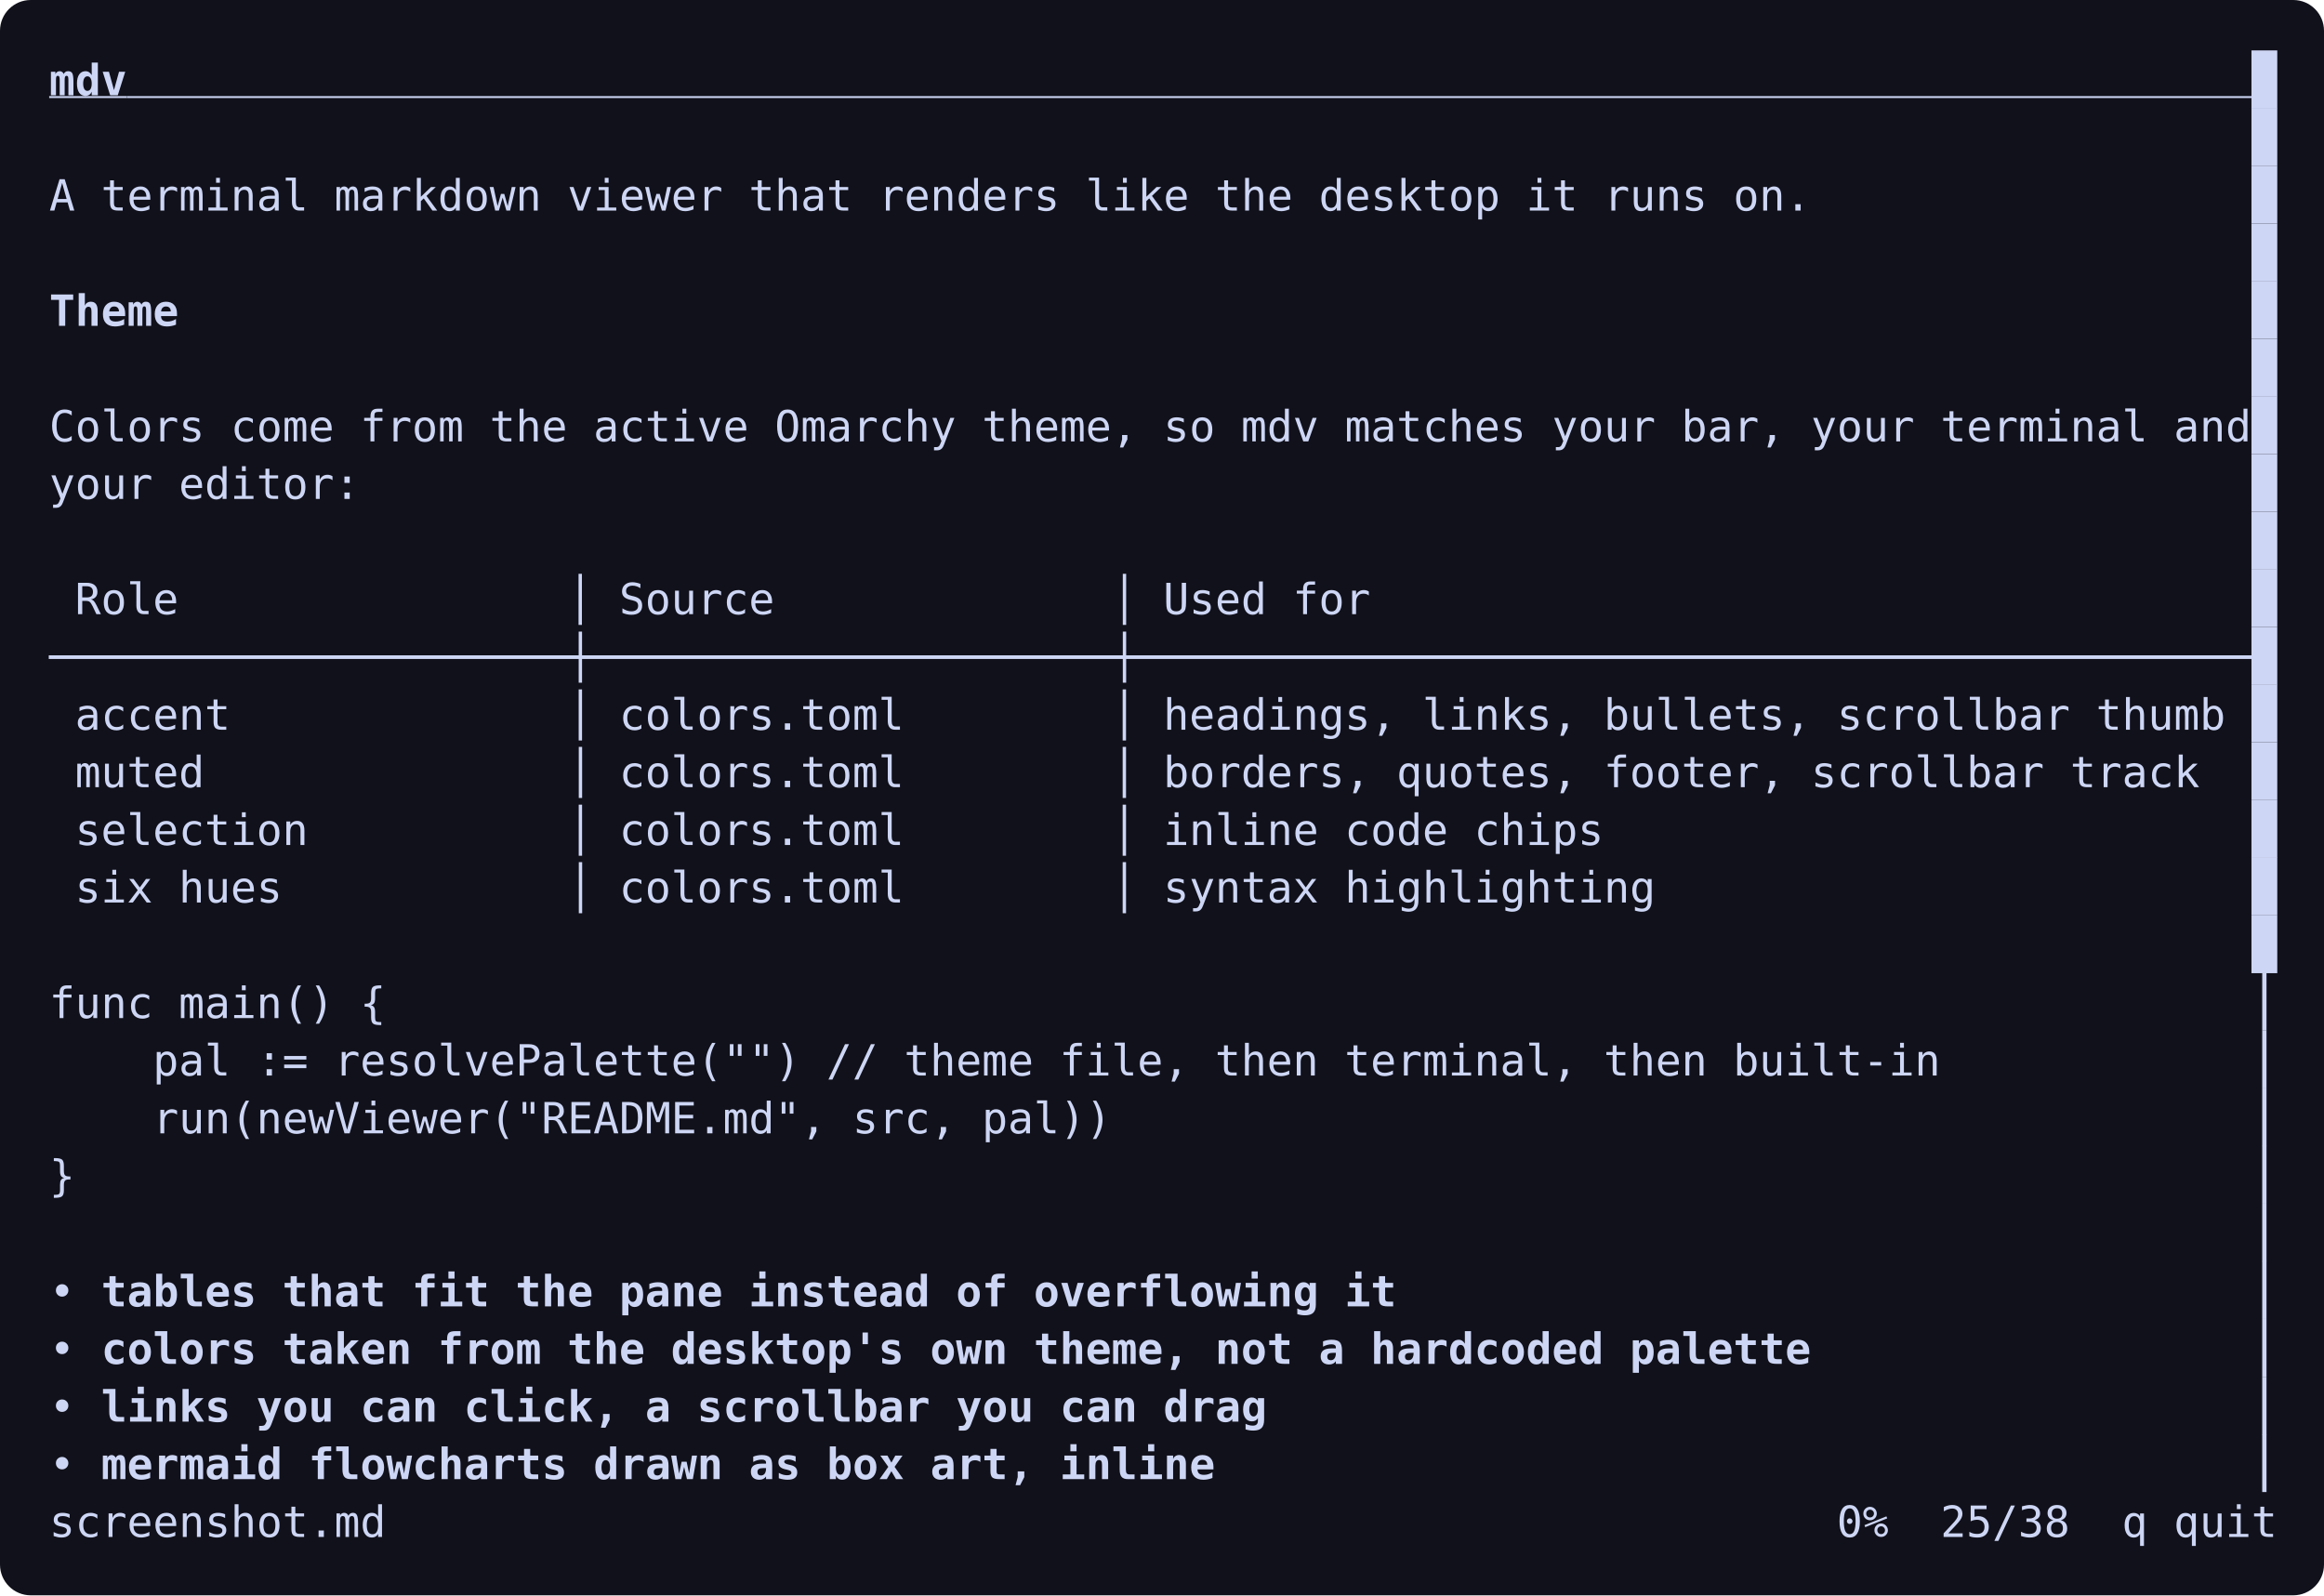
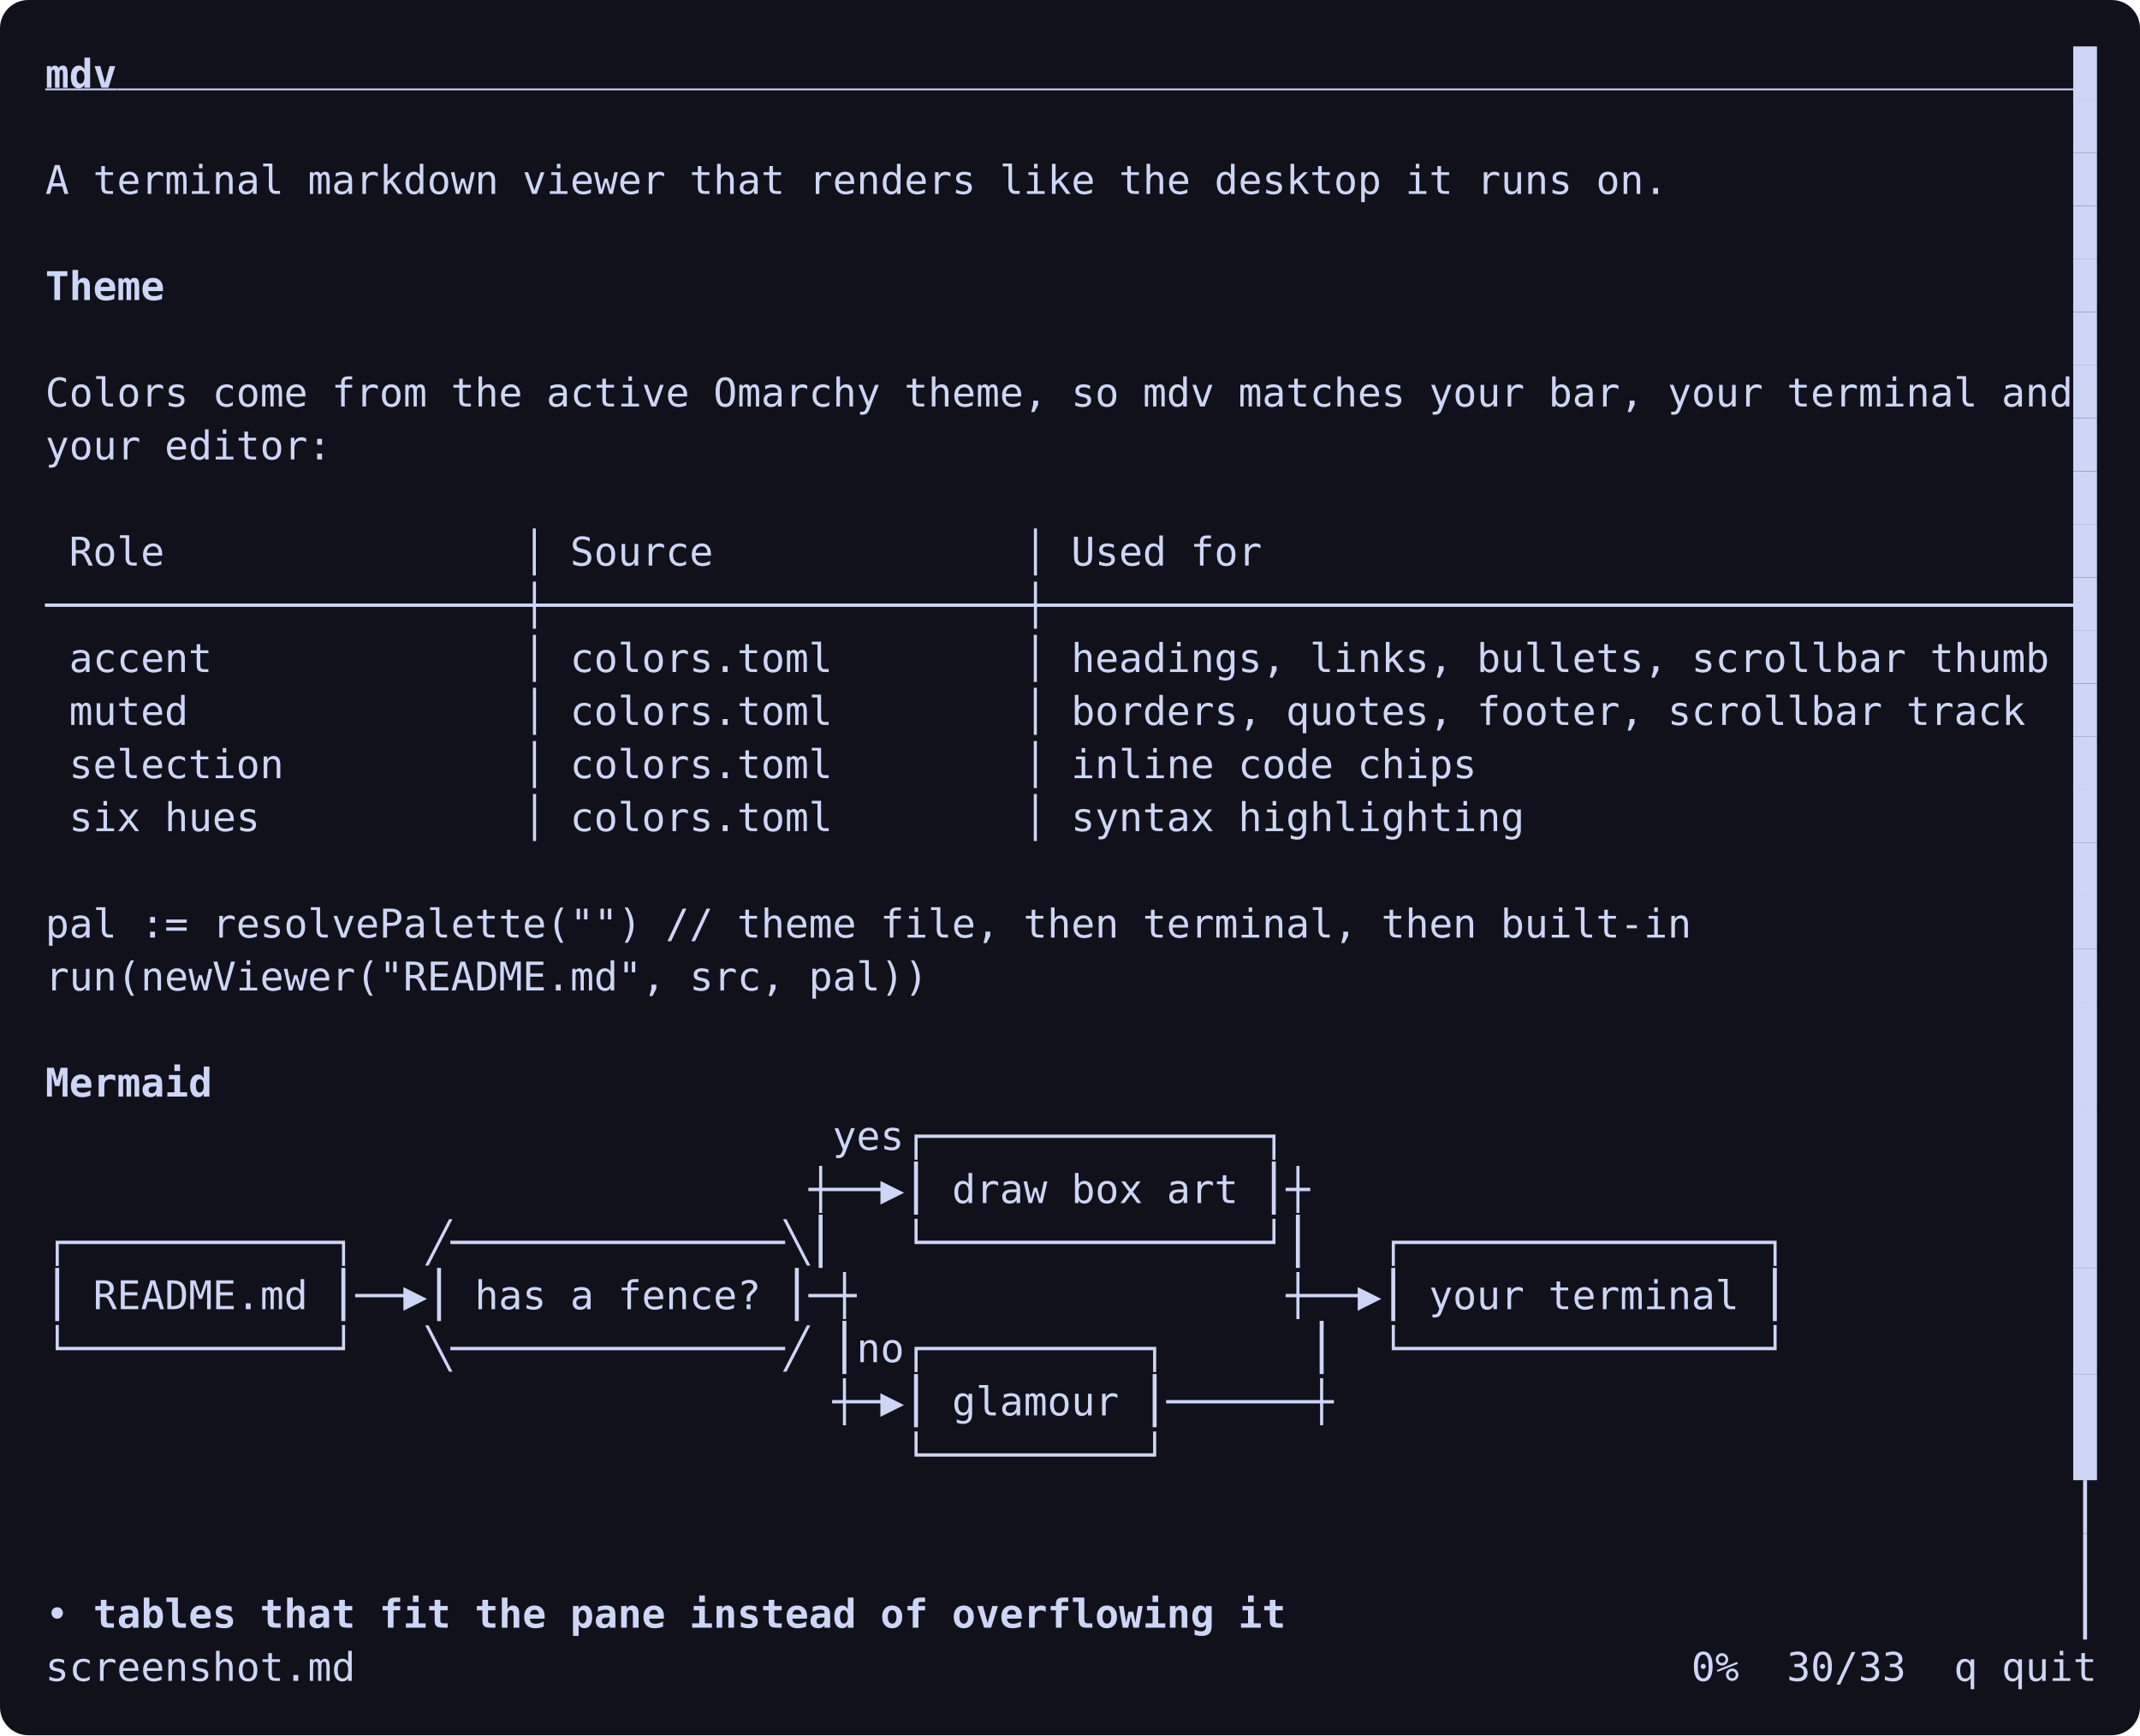
- <svg xmlns="http://www.w3.org/2000/svg" width="756" height="519" viewBox="0 0 756 519" font-family="ui-monospace,SFMono-Regular,Menlo,Consolas,monospace" font-size="14" fill="#cdd6f4">
-   <rect width="756" height="519" rx="10" fill="#11111b" />
+ <svg xmlns="http://www.w3.org/2000/svg" width="756" height="613" viewBox="0 0 756 613" font-family="ui-monospace,SFMono-Regular,Menlo,Consolas,monospace" font-size="14" fill="#cdd6f4">
+   <rect width="756" height="613" rx="10" fill="#11111b" />
  <text x="16.0" y="31.0" textLength="25.3" lengthAdjust="spacingAndGlyphs" xml:space="preserve" font-weight="600" text-decoration="underline">mdv</text>
  <text x="41.3" y="31.0" textLength="691.1" lengthAdjust="spacingAndGlyphs" xml:space="preserve" font-weight="600" text-decoration="underline">                                                                                  </text>
  <rect x="732.4" y="16.4" width="8.4" height="18.8" fill="#cdd6f4" />
  <text x="16.0" y="49.8" textLength="716.4" lengthAdjust="spacingAndGlyphs" xml:space="preserve">                                                                                     </text>
  <rect x="732.4" y="35.1" width="8.4" height="18.8" fill="#cdd6f4" />
  <text x="16.0" y="68.5" textLength="539.4" lengthAdjust="spacingAndGlyphs" xml:space="preserve">A terminal markdown viewer that renders like the desktop it runs</text>
  <text x="555.4" y="68.5" textLength="33.7" lengthAdjust="spacingAndGlyphs" xml:space="preserve"> on.</text>
  <text x="589.1" y="68.5" textLength="143.3" lengthAdjust="spacingAndGlyphs" xml:space="preserve">                 </text>
  <rect x="732.4" y="53.9" width="8.4" height="18.8" fill="#cdd6f4" />
  <text x="16.0" y="87.3" textLength="716.4" lengthAdjust="spacingAndGlyphs" xml:space="preserve">                                                                                     </text>
  <rect x="732.4" y="72.7" width="8.4" height="18.8" fill="#cdd6f4" />
  <text x="16.0" y="106.0" textLength="42.1" lengthAdjust="spacingAndGlyphs" xml:space="preserve" font-weight="600">Theme</text>
  <text x="58.1" y="106.0" textLength="674.2" lengthAdjust="spacingAndGlyphs" xml:space="preserve" font-weight="600">                                                                                </text>
  <rect x="732.4" y="91.4" width="8.4" height="18.8" fill="#cdd6f4" />
  <text x="16.0" y="124.8" textLength="716.4" lengthAdjust="spacingAndGlyphs" xml:space="preserve">                                                                                     </text>
  <rect x="732.4" y="110.2" width="8.4" height="18.8" fill="#cdd6f4" />
  <text x="16.0" y="143.6" textLength="387.7" lengthAdjust="spacingAndGlyphs" xml:space="preserve">Colors come from the active Omarchy theme, so </text>
  <text x="403.7" y="143.6" textLength="25.3" lengthAdjust="spacingAndGlyphs" xml:space="preserve">mdv</text>
-   <text x="429.0" y="143.6" textLength="109.6" lengthAdjust="spacingAndGlyphs" xml:space="preserve"> matches your</text>
-   <text x="538.5" y="143.6" textLength="50.6" lengthAdjust="spacingAndGlyphs" xml:space="preserve"> bar, </text>
-   <text x="589.1" y="143.6" textLength="143.3" lengthAdjust="spacingAndGlyphs" xml:space="preserve">your terminal and</text>
+   <text x="429.0" y="143.6" textLength="151.7" lengthAdjust="spacingAndGlyphs" xml:space="preserve"> matches your bar,</text>
+   <text x="580.7" y="143.6" textLength="50.6" lengthAdjust="spacingAndGlyphs" xml:space="preserve"> your </text>
+   <text x="631.2" y="143.6" textLength="101.1" lengthAdjust="spacingAndGlyphs" xml:space="preserve">terminal and</text>
  <rect x="732.4" y="128.9" width="8.4" height="18.8" fill="#cdd6f4" />
  <text x="16.0" y="162.3" textLength="33.7" lengthAdjust="spacingAndGlyphs" xml:space="preserve">your</text>
  <text x="49.7" y="162.3" textLength="67.4" lengthAdjust="spacingAndGlyphs" xml:space="preserve"> editor:</text>
  <text x="117.1" y="162.3" textLength="615.2" lengthAdjust="spacingAndGlyphs" xml:space="preserve">                                                                         </text>
  <rect x="732.4" y="147.7" width="8.4" height="18.8" fill="#cdd6f4" />
  <text x="16.0" y="181.1" textLength="716.4" lengthAdjust="spacingAndGlyphs" xml:space="preserve">                                                                                     </text>
  <rect x="732.4" y="166.5" width="8.4" height="18.8" fill="#cdd6f4" />
  <text x="16.0" y="199.8" textLength="8.4" lengthAdjust="spacingAndGlyphs" xml:space="preserve"> </text>
  <text x="24.4" y="199.8" textLength="33.7" lengthAdjust="spacingAndGlyphs" xml:space="preserve">Role</text>
  <text x="58.1" y="199.8" textLength="143.3" lengthAdjust="spacingAndGlyphs" xml:space="preserve">               │ </text>
  <text x="201.4" y="199.8" textLength="50.6" lengthAdjust="spacingAndGlyphs" xml:space="preserve">Source</text>
  <text x="252.0" y="199.8" textLength="126.4" lengthAdjust="spacingAndGlyphs" xml:space="preserve">             │ </text>
  <text x="378.4" y="199.8" textLength="33.7" lengthAdjust="spacingAndGlyphs" xml:space="preserve">Used</text>
  <text x="412.1" y="199.8" textLength="33.7" lengthAdjust="spacingAndGlyphs" xml:space="preserve"> for</text>
  <text x="445.8" y="199.8" textLength="286.6" lengthAdjust="spacingAndGlyphs" xml:space="preserve">                                  </text>
  <rect x="732.4" y="185.2" width="8.4" height="18.8" fill="#cdd6f4" />
  <text x="16.0" y="218.6" textLength="716.4" lengthAdjust="spacingAndGlyphs" xml:space="preserve">────────────────────┼────────────────────┼───────────────────────────────────────────</text>
  <rect x="732.4" y="204.0" width="8.4" height="18.8" fill="#cdd6f4" />
  <text x="16.0" y="237.4" textLength="8.4" lengthAdjust="spacingAndGlyphs" xml:space="preserve"> </text>
  <text x="24.4" y="237.4" textLength="50.6" lengthAdjust="spacingAndGlyphs" xml:space="preserve">accent</text>
  <text x="75.0" y="237.4" textLength="126.4" lengthAdjust="spacingAndGlyphs" xml:space="preserve">             │ </text>
  <text x="201.4" y="237.4" textLength="92.7" lengthAdjust="spacingAndGlyphs" xml:space="preserve">colors.toml</text>
  <text x="294.1" y="237.4" textLength="84.3" lengthAdjust="spacingAndGlyphs" xml:space="preserve">        │ </text>
  <text x="378.4" y="237.4" textLength="295.0" lengthAdjust="spacingAndGlyphs" xml:space="preserve">headings, links, bullets, scrollbar</text>
  <text x="673.4" y="237.4" textLength="50.6" lengthAdjust="spacingAndGlyphs" xml:space="preserve"> thumb</text>
  <text x="724.0" y="237.4" textLength="8.4" lengthAdjust="spacingAndGlyphs" xml:space="preserve"> </text>
  <rect x="732.4" y="222.7" width="8.4" height="18.8" fill="#cdd6f4" />
  <text x="16.0" y="256.1" textLength="8.4" lengthAdjust="spacingAndGlyphs" xml:space="preserve"> </text>
  <text x="24.4" y="256.1" textLength="42.1" lengthAdjust="spacingAndGlyphs" xml:space="preserve">muted</text>
  <text x="66.6" y="256.1" textLength="134.8" lengthAdjust="spacingAndGlyphs" xml:space="preserve">              │ </text>
  <text x="201.4" y="256.1" textLength="92.7" lengthAdjust="spacingAndGlyphs" xml:space="preserve">colors.toml</text>
  <text x="294.1" y="256.1" textLength="84.3" lengthAdjust="spacingAndGlyphs" xml:space="preserve">        │ </text>
  <text x="378.4" y="256.1" textLength="286.6" lengthAdjust="spacingAndGlyphs" xml:space="preserve">borders, quotes, footer, scrollbar</text>
  <text x="665.0" y="256.1" textLength="50.6" lengthAdjust="spacingAndGlyphs" xml:space="preserve"> track</text>
  <text x="715.5" y="256.1" textLength="16.9" lengthAdjust="spacingAndGlyphs" xml:space="preserve">  </text>
  <rect x="732.4" y="241.5" width="8.4" height="18.8" fill="#cdd6f4" />
  <text x="16.0" y="274.9" textLength="8.4" lengthAdjust="spacingAndGlyphs" xml:space="preserve"> </text>
  <text x="24.4" y="274.9" textLength="75.9" lengthAdjust="spacingAndGlyphs" xml:space="preserve">selection</text>
  <text x="100.3" y="274.9" textLength="101.1" lengthAdjust="spacingAndGlyphs" xml:space="preserve">          │ </text>
  <text x="201.4" y="274.9" textLength="92.7" lengthAdjust="spacingAndGlyphs" xml:space="preserve">colors.toml</text>
  <text x="294.1" y="274.9" textLength="84.3" lengthAdjust="spacingAndGlyphs" xml:space="preserve">        │ </text>
  <text x="378.4" y="274.9" textLength="92.7" lengthAdjust="spacingAndGlyphs" xml:space="preserve">inline code</text>
  <text x="471.1" y="274.9" textLength="50.6" lengthAdjust="spacingAndGlyphs" xml:space="preserve"> chips</text>
  <text x="521.7" y="274.9" textLength="210.7" lengthAdjust="spacingAndGlyphs" xml:space="preserve">                         </text>
  <rect x="732.4" y="260.3" width="8.4" height="18.8" fill="#cdd6f4" />
  <text x="16.0" y="293.6" textLength="8.4" lengthAdjust="spacingAndGlyphs" xml:space="preserve"> </text>
  <text x="24.4" y="293.6" textLength="25.3" lengthAdjust="spacingAndGlyphs" xml:space="preserve">six</text>
  <text x="49.7" y="293.6" textLength="42.1" lengthAdjust="spacingAndGlyphs" xml:space="preserve"> hues</text>
  <text x="91.9" y="293.6" textLength="109.6" lengthAdjust="spacingAndGlyphs" xml:space="preserve">           │ </text>
  <text x="201.4" y="293.6" textLength="92.7" lengthAdjust="spacingAndGlyphs" xml:space="preserve">colors.toml</text>
  <text x="294.1" y="293.6" textLength="84.3" lengthAdjust="spacingAndGlyphs" xml:space="preserve">        │ </text>
  <text x="378.4" y="293.6" textLength="50.6" lengthAdjust="spacingAndGlyphs" xml:space="preserve">syntax</text>
  <text x="429.0" y="293.6" textLength="109.6" lengthAdjust="spacingAndGlyphs" xml:space="preserve"> highlighting</text>
  <text x="538.5" y="293.6" textLength="193.8" lengthAdjust="spacingAndGlyphs" xml:space="preserve">                       </text>
  <rect x="732.4" y="279.0" width="8.4" height="18.8" fill="#cdd6f4" />
  <text x="16.0" y="312.4" textLength="716.4" lengthAdjust="spacingAndGlyphs" xml:space="preserve">                                                                                     </text>
  <rect x="732.4" y="297.8" width="8.4" height="18.8" fill="#cdd6f4" />
-   <text x="16.0" y="331.2" textLength="33.7" lengthAdjust="spacingAndGlyphs" xml:space="preserve">func</text>
-   <text x="49.7" y="331.2" textLength="8.4" lengthAdjust="spacingAndGlyphs" xml:space="preserve"> </text>
-   <text x="58.1" y="331.2" textLength="33.7" lengthAdjust="spacingAndGlyphs" xml:space="preserve">main</text>
-   <text x="91.9" y="331.2" textLength="16.9" lengthAdjust="spacingAndGlyphs" xml:space="preserve">()</text>
-   <text x="108.7" y="331.2" textLength="8.4" lengthAdjust="spacingAndGlyphs" xml:space="preserve"> </text>
-   <text x="117.1" y="331.2" textLength="8.4" lengthAdjust="spacingAndGlyphs" xml:space="preserve">{</text>
-   <text x="125.6" y="331.2" textLength="606.8" lengthAdjust="spacingAndGlyphs" xml:space="preserve">                                                                        </text>
-   <rect x="735.9" y="316.5" width="1.4" height="18.8" fill="#cdd6f4" />
-   <text x="16.0" y="349.9" textLength="33.7" lengthAdjust="spacingAndGlyphs" xml:space="preserve">    </text>
-   <text x="49.7" y="349.9" textLength="25.3" lengthAdjust="spacingAndGlyphs" xml:space="preserve">pal</text>
-   <text x="75.0" y="349.9" textLength="8.4" lengthAdjust="spacingAndGlyphs" xml:space="preserve"> </text>
-   <text x="83.4" y="349.9" textLength="16.9" lengthAdjust="spacingAndGlyphs" xml:space="preserve">:=</text>
-   <text x="100.3" y="349.9" textLength="8.4" lengthAdjust="spacingAndGlyphs" xml:space="preserve"> </text>
-   <text x="108.7" y="349.9" textLength="118.0" lengthAdjust="spacingAndGlyphs" xml:space="preserve">resolvePalette</text>
-   <text x="226.7" y="349.9" textLength="8.4" lengthAdjust="spacingAndGlyphs" xml:space="preserve">(</text>
-   <text x="235.1" y="349.9" textLength="16.9" lengthAdjust="spacingAndGlyphs" xml:space="preserve">""</text>
-   <text x="252.0" y="349.9" textLength="8.4" lengthAdjust="spacingAndGlyphs" xml:space="preserve">)</text>
-   <text x="260.4" y="349.9" textLength="8.4" lengthAdjust="spacingAndGlyphs" xml:space="preserve"> </text>
-   <text x="268.8" y="349.9" textLength="362.4" lengthAdjust="spacingAndGlyphs" xml:space="preserve">// theme file, then terminal, then built-in</text>
-   <text x="631.2" y="349.9" textLength="101.1" lengthAdjust="spacingAndGlyphs" xml:space="preserve">            </text>
-   <rect x="735.9" y="335.3" width="1.4" height="18.8" fill="#cdd6f4" />
-   <text x="16.0" y="368.7" textLength="33.7" lengthAdjust="spacingAndGlyphs" xml:space="preserve">    </text>
-   <text x="49.7" y="368.7" textLength="25.3" lengthAdjust="spacingAndGlyphs" xml:space="preserve">run</text>
-   <text x="75.0" y="368.7" textLength="8.4" lengthAdjust="spacingAndGlyphs" xml:space="preserve">(</text>
-   <text x="83.4" y="368.7" textLength="75.9" lengthAdjust="spacingAndGlyphs" xml:space="preserve">newViewer</text>
-   <text x="159.3" y="368.7" textLength="8.4" lengthAdjust="spacingAndGlyphs" xml:space="preserve">(</text>
-   <text x="167.7" y="368.7" textLength="92.7" lengthAdjust="spacingAndGlyphs" xml:space="preserve">"README.md"</text>
-   <text x="260.4" y="368.7" textLength="8.4" lengthAdjust="spacingAndGlyphs" xml:space="preserve">,</text>
-   <text x="268.8" y="368.7" textLength="8.4" lengthAdjust="spacingAndGlyphs" xml:space="preserve"> </text>
-   <text x="277.3" y="368.7" textLength="25.3" lengthAdjust="spacingAndGlyphs" xml:space="preserve">src</text>
-   <text x="302.6" y="368.7" textLength="8.4" lengthAdjust="spacingAndGlyphs" xml:space="preserve">,</text>
-   <text x="311.0" y="368.7" textLength="8.4" lengthAdjust="spacingAndGlyphs" xml:space="preserve"> </text>
-   <text x="319.4" y="368.7" textLength="25.3" lengthAdjust="spacingAndGlyphs" xml:space="preserve">pal</text>
-   <text x="344.7" y="368.7" textLength="16.9" lengthAdjust="spacingAndGlyphs" xml:space="preserve">))</text>
-   <text x="361.5" y="368.7" textLength="370.8" lengthAdjust="spacingAndGlyphs" xml:space="preserve">                                            </text>
-   <rect x="735.9" y="354.1" width="1.4" height="18.8" fill="#cdd6f4" />
-   <text x="16.0" y="387.4" textLength="8.4" lengthAdjust="spacingAndGlyphs" xml:space="preserve">}</text>
-   <text x="24.4" y="387.4" textLength="708.0" lengthAdjust="spacingAndGlyphs" xml:space="preserve">                                                                                    </text>
-   <rect x="735.9" y="372.8" width="1.4" height="18.8" fill="#cdd6f4" />
-   <text x="16.0" y="406.2" textLength="716.4" lengthAdjust="spacingAndGlyphs" xml:space="preserve">                                                                                     </text>
-   <rect x="735.9" y="391.6" width="1.4" height="18.8" fill="#cdd6f4" />
-   <text x="16.0" y="425.0" textLength="16.9" lengthAdjust="spacingAndGlyphs" xml:space="preserve">• </text>
-   <text x="32.9" y="425.0" textLength="50.6" lengthAdjust="spacingAndGlyphs" xml:space="preserve" font-weight="600">tables</text>
-   <text x="83.4" y="425.0" textLength="345.5" lengthAdjust="spacingAndGlyphs" xml:space="preserve" font-weight="600"> that fit the pane instead of overflowing</text>
-   <text x="429.0" y="425.0" textLength="25.3" lengthAdjust="spacingAndGlyphs" xml:space="preserve" font-weight="600"> it</text>
-   <text x="454.3" y="425.0" textLength="278.1" lengthAdjust="spacingAndGlyphs" xml:space="preserve" font-weight="600">                                 </text>
-   <rect x="735.9" y="410.3" width="1.4" height="18.8" fill="#cdd6f4" />
-   <text x="16.0" y="443.7" textLength="16.9" lengthAdjust="spacingAndGlyphs" xml:space="preserve">• </text>
-   <text x="32.9" y="443.7" textLength="50.6" lengthAdjust="spacingAndGlyphs" xml:space="preserve" font-weight="600">colors</text>
-   <text x="83.4" y="443.7" textLength="438.3" lengthAdjust="spacingAndGlyphs" xml:space="preserve" font-weight="600"> taken from the desktop's own theme, not a hardcoded</text>
-   <text x="521.7" y="443.7" textLength="67.4" lengthAdjust="spacingAndGlyphs" xml:space="preserve" font-weight="600"> palette</text>
-   <text x="589.1" y="443.7" textLength="143.3" lengthAdjust="spacingAndGlyphs" xml:space="preserve" font-weight="600">                 </text>
-   <rect x="735.9" y="429.1" width="1.4" height="18.8" fill="#cdd6f4" />
-   <text x="16.0" y="462.5" textLength="16.9" lengthAdjust="spacingAndGlyphs" xml:space="preserve">• </text>
-   <text x="32.9" y="462.5" textLength="42.1" lengthAdjust="spacingAndGlyphs" xml:space="preserve" font-weight="600">links</text>
-   <text x="75.0" y="462.5" textLength="151.7" lengthAdjust="spacingAndGlyphs" xml:space="preserve" font-weight="600"> you can click, a </text>
-   <text x="226.7" y="462.5" textLength="75.9" lengthAdjust="spacingAndGlyphs" xml:space="preserve" font-weight="600">scrollbar</text>
-   <text x="302.6" y="462.5" textLength="67.4" lengthAdjust="spacingAndGlyphs" xml:space="preserve" font-weight="600"> you can</text>
-   <text x="370.0" y="462.5" textLength="42.1" lengthAdjust="spacingAndGlyphs" xml:space="preserve" font-weight="600"> drag</text>
-   <text x="412.1" y="462.5" textLength="320.3" lengthAdjust="spacingAndGlyphs" xml:space="preserve" font-weight="600">                                      </text>
-   <rect x="735.9" y="447.9" width="1.4" height="18.8" fill="#cdd6f4" />
-   <text x="16.0" y="481.2" textLength="16.9" lengthAdjust="spacingAndGlyphs" xml:space="preserve">• </text>
-   <text x="32.9" y="481.2" textLength="59.0" lengthAdjust="spacingAndGlyphs" xml:space="preserve" font-weight="600">mermaid</text>
-   <text x="91.9" y="481.2" textLength="244.4" lengthAdjust="spacingAndGlyphs" xml:space="preserve" font-weight="600"> flowcharts drawn as box art,</text>
-   <text x="336.3" y="481.2" textLength="59.0" lengthAdjust="spacingAndGlyphs" xml:space="preserve" font-weight="600"> inline</text>
-   <text x="395.3" y="481.2" textLength="337.1" lengthAdjust="spacingAndGlyphs" xml:space="preserve" font-weight="600">                                        </text>
-   <rect x="735.9" y="466.6" width="1.4" height="18.8" fill="#cdd6f4" />
-   <text x="16.0" y="500.0" textLength="109.6" lengthAdjust="spacingAndGlyphs" xml:space="preserve">screenshot.md</text>
-   <text x="125.6" y="500.0" textLength="472.0" lengthAdjust="spacingAndGlyphs" xml:space="preserve">                                                        </text>
-   <text x="597.5" y="500.0" textLength="143.3" lengthAdjust="spacingAndGlyphs" xml:space="preserve">0%  25/38  q quit</text>
+   <text x="16.0" y="331.2" textLength="25.3" lengthAdjust="spacingAndGlyphs" xml:space="preserve">pal</text>
+   <text x="41.3" y="331.2" textLength="8.4" lengthAdjust="spacingAndGlyphs" xml:space="preserve"> </text>
+   <text x="49.7" y="331.2" textLength="16.9" lengthAdjust="spacingAndGlyphs" xml:space="preserve">:=</text>
+   <text x="66.6" y="331.2" textLength="8.4" lengthAdjust="spacingAndGlyphs" xml:space="preserve"> </text>
+   <text x="75.0" y="331.2" textLength="118.0" lengthAdjust="spacingAndGlyphs" xml:space="preserve">resolvePalette</text>
+   <text x="193.0" y="331.2" textLength="8.4" lengthAdjust="spacingAndGlyphs" xml:space="preserve">(</text>
+   <text x="201.4" y="331.2" textLength="16.9" lengthAdjust="spacingAndGlyphs" xml:space="preserve">""</text>
+   <text x="218.3" y="331.2" textLength="8.4" lengthAdjust="spacingAndGlyphs" xml:space="preserve">)</text>
+   <text x="226.7" y="331.2" textLength="8.4" lengthAdjust="spacingAndGlyphs" xml:space="preserve"> </text>
+   <text x="235.1" y="331.2" textLength="362.4" lengthAdjust="spacingAndGlyphs" xml:space="preserve">// theme file, then terminal, then built-in</text>
+   <text x="597.5" y="331.2" textLength="134.8" lengthAdjust="spacingAndGlyphs" xml:space="preserve">                </text>
+   <rect x="732.4" y="316.5" width="8.4" height="18.8" fill="#cdd6f4" />
+   <text x="16.0" y="349.9" textLength="25.3" lengthAdjust="spacingAndGlyphs" xml:space="preserve">run</text>
+   <text x="41.3" y="349.9" textLength="8.4" lengthAdjust="spacingAndGlyphs" xml:space="preserve">(</text>
+   <text x="49.7" y="349.9" textLength="75.9" lengthAdjust="spacingAndGlyphs" xml:space="preserve">newViewer</text>
+   <text x="125.6" y="349.9" textLength="8.4" lengthAdjust="spacingAndGlyphs" xml:space="preserve">(</text>
+   <text x="134.0" y="349.9" textLength="92.7" lengthAdjust="spacingAndGlyphs" xml:space="preserve">"README.md"</text>
+   <text x="226.7" y="349.9" textLength="8.4" lengthAdjust="spacingAndGlyphs" xml:space="preserve">,</text>
+   <text x="235.1" y="349.9" textLength="8.4" lengthAdjust="spacingAndGlyphs" xml:space="preserve"> </text>
+   <text x="243.6" y="349.9" textLength="25.3" lengthAdjust="spacingAndGlyphs" xml:space="preserve">src</text>
+   <text x="268.8" y="349.9" textLength="8.4" lengthAdjust="spacingAndGlyphs" xml:space="preserve">,</text>
+   <text x="277.3" y="349.9" textLength="8.4" lengthAdjust="spacingAndGlyphs" xml:space="preserve"> </text>
+   <text x="285.7" y="349.9" textLength="25.3" lengthAdjust="spacingAndGlyphs" xml:space="preserve">pal</text>
+   <text x="311.0" y="349.9" textLength="16.9" lengthAdjust="spacingAndGlyphs" xml:space="preserve">))</text>
+   <text x="327.8" y="349.9" textLength="404.5" lengthAdjust="spacingAndGlyphs" xml:space="preserve">                                                </text>
+   <rect x="732.4" y="335.3" width="8.4" height="18.8" fill="#cdd6f4" />
+   <text x="16.0" y="368.7" textLength="716.4" lengthAdjust="spacingAndGlyphs" xml:space="preserve">                                                                                     </text>
+   <rect x="732.4" y="354.1" width="8.4" height="18.8" fill="#cdd6f4" />
+   <text x="16.0" y="387.4" textLength="59.0" lengthAdjust="spacingAndGlyphs" xml:space="preserve" font-weight="600">Mermaid</text>
+   <text x="75.0" y="387.4" textLength="657.4" lengthAdjust="spacingAndGlyphs" xml:space="preserve" font-weight="600">                                                                              </text>
+   <rect x="732.4" y="372.8" width="8.4" height="18.8" fill="#cdd6f4" />
+   <text x="16.0" y="406.2" textLength="278.1" lengthAdjust="spacingAndGlyphs" xml:space="preserve">                                 </text>
+   <text x="294.1" y="406.2" textLength="25.3" lengthAdjust="spacingAndGlyphs" xml:space="preserve">yes</text>
+   <text x="319.4" y="406.2" textLength="134.8" lengthAdjust="spacingAndGlyphs" xml:space="preserve">┌──────────────┐</text>
+   <text x="454.3" y="406.2" textLength="278.1" lengthAdjust="spacingAndGlyphs" xml:space="preserve">                                 </text>
+   <rect x="732.4" y="391.6" width="8.4" height="18.8" fill="#cdd6f4" />
+   <text x="16.0" y="425.0" textLength="269.7" lengthAdjust="spacingAndGlyphs" xml:space="preserve">                                </text>
+   <text x="285.7" y="425.0" textLength="33.7" lengthAdjust="spacingAndGlyphs" xml:space="preserve">┼──▶</text>
+   <rect x="322.9" y="410.3" width="1.4" height="18.8" fill="#cdd6f4" />
+   <text x="327.8" y="425.0" textLength="8.4" lengthAdjust="spacingAndGlyphs" xml:space="preserve"> </text>
+   <text x="336.3" y="425.0" textLength="101.1" lengthAdjust="spacingAndGlyphs" xml:space="preserve">draw box art</text>
+   <text x="437.4" y="425.0" textLength="8.4" lengthAdjust="spacingAndGlyphs" xml:space="preserve"> </text>
+   <rect x="449.3" y="410.3" width="1.4" height="18.8" fill="#cdd6f4" />
+   <text x="454.3" y="425.0" textLength="8.4" lengthAdjust="spacingAndGlyphs" xml:space="preserve">┼</text>
+   <text x="462.7" y="425.0" textLength="269.7" lengthAdjust="spacingAndGlyphs" xml:space="preserve">                                </text>
+   <rect x="732.4" y="410.3" width="8.4" height="18.8" fill="#cdd6f4" />
+   <text x="16.0" y="443.7" textLength="109.6" lengthAdjust="spacingAndGlyphs" xml:space="preserve">┌───────────┐</text>
+   <text x="125.6" y="443.7" textLength="25.3" lengthAdjust="spacingAndGlyphs" xml:space="preserve">   </text>
+   <text x="150.8" y="443.7" textLength="134.8" lengthAdjust="spacingAndGlyphs" xml:space="preserve">╱──────────────╲</text>
+   <rect x="289.2" y="429.1" width="1.4" height="18.8" fill="#cdd6f4" />
+   <text x="294.1" y="443.7" textLength="25.3" lengthAdjust="spacingAndGlyphs" xml:space="preserve">   </text>
+   <text x="319.4" y="443.7" textLength="134.8" lengthAdjust="spacingAndGlyphs" xml:space="preserve">└──────────────┘</text>
+   <rect x="457.8" y="429.1" width="1.4" height="18.8" fill="#cdd6f4" />
+   <text x="462.7" y="443.7" textLength="25.3" lengthAdjust="spacingAndGlyphs" xml:space="preserve">   </text>
+   <text x="488.0" y="443.7" textLength="143.3" lengthAdjust="spacingAndGlyphs" xml:space="preserve">┌───────────────┐</text>
+   <text x="631.2" y="443.7" textLength="101.1" lengthAdjust="spacingAndGlyphs" xml:space="preserve">            </text>
+   <rect x="732.4" y="429.1" width="8.4" height="18.8" fill="#cdd6f4" />
+   <rect x="19.5" y="447.9" width="1.4" height="18.8" fill="#cdd6f4" />
+   <text x="24.4" y="462.5" textLength="8.4" lengthAdjust="spacingAndGlyphs" xml:space="preserve"> </text>
+   <text x="32.9" y="462.5" textLength="75.9" lengthAdjust="spacingAndGlyphs" xml:space="preserve">README.md</text>
+   <text x="108.7" y="462.5" textLength="8.4" lengthAdjust="spacingAndGlyphs" xml:space="preserve"> </text>
+   <rect x="120.6" y="447.9" width="1.4" height="18.8" fill="#cdd6f4" />
+   <text x="125.6" y="462.5" textLength="25.3" lengthAdjust="spacingAndGlyphs" xml:space="preserve">──▶</text>
+   <rect x="154.4" y="447.9" width="1.4" height="18.8" fill="#cdd6f4" />
+   <text x="159.3" y="462.5" textLength="8.4" lengthAdjust="spacingAndGlyphs" xml:space="preserve"> </text>
+   <text x="167.7" y="462.5" textLength="101.1" lengthAdjust="spacingAndGlyphs" xml:space="preserve">has a fence?</text>
+   <text x="268.8" y="462.5" textLength="8.4" lengthAdjust="spacingAndGlyphs" xml:space="preserve"> </text>
+   <rect x="280.8" y="447.9" width="1.4" height="18.8" fill="#cdd6f4" />
+   <text x="285.7" y="462.5" textLength="16.9" lengthAdjust="spacingAndGlyphs" xml:space="preserve">─┼</text>
+   <text x="302.6" y="462.5" textLength="151.7" lengthAdjust="spacingAndGlyphs" xml:space="preserve">                  </text>
+   <text x="454.3" y="462.5" textLength="33.7" lengthAdjust="spacingAndGlyphs" xml:space="preserve">┼──▶</text>
+   <rect x="491.5" y="447.9" width="1.4" height="18.8" fill="#cdd6f4" />
+   <text x="496.4" y="462.5" textLength="8.4" lengthAdjust="spacingAndGlyphs" xml:space="preserve"> </text>
+   <text x="504.8" y="462.5" textLength="109.6" lengthAdjust="spacingAndGlyphs" xml:space="preserve">your terminal</text>
+   <text x="614.4" y="462.5" textLength="8.4" lengthAdjust="spacingAndGlyphs" xml:space="preserve"> </text>
+   <rect x="626.3" y="447.9" width="1.4" height="18.8" fill="#cdd6f4" />
+   <text x="631.2" y="462.5" textLength="101.1" lengthAdjust="spacingAndGlyphs" xml:space="preserve">            </text>
+   <rect x="732.4" y="447.9" width="8.4" height="18.8" fill="#cdd6f4" />
+   <text x="16.0" y="481.2" textLength="109.6" lengthAdjust="spacingAndGlyphs" xml:space="preserve">└───────────┘</text>
+   <text x="125.6" y="481.2" textLength="25.3" lengthAdjust="spacingAndGlyphs" xml:space="preserve">   </text>
+   <text x="150.8" y="481.2" textLength="134.8" lengthAdjust="spacingAndGlyphs" xml:space="preserve">╲──────────────╱</text>
+   <text x="285.7" y="481.2" textLength="8.4" lengthAdjust="spacingAndGlyphs" xml:space="preserve"> </text>
+   <rect x="297.6" y="466.6" width="1.4" height="18.8" fill="#cdd6f4" />
+   <text x="302.6" y="481.2" textLength="16.9" lengthAdjust="spacingAndGlyphs" xml:space="preserve">no</text>
+   <text x="319.4" y="481.2" textLength="92.7" lengthAdjust="spacingAndGlyphs" xml:space="preserve">┌─────────┐</text>
+   <text x="412.1" y="481.2" textLength="50.6" lengthAdjust="spacingAndGlyphs" xml:space="preserve">      </text>
+   <rect x="466.2" y="466.6" width="1.4" height="18.8" fill="#cdd6f4" />
+   <text x="471.1" y="481.2" textLength="16.9" lengthAdjust="spacingAndGlyphs" xml:space="preserve">  </text>
+   <text x="488.0" y="481.2" textLength="143.3" lengthAdjust="spacingAndGlyphs" xml:space="preserve">└───────────────┘</text>
+   <text x="631.2" y="481.2" textLength="101.1" lengthAdjust="spacingAndGlyphs" xml:space="preserve">            </text>
+   <rect x="732.4" y="466.6" width="8.4" height="18.8" fill="#cdd6f4" />
+   <text x="16.0" y="500.0" textLength="278.1" lengthAdjust="spacingAndGlyphs" xml:space="preserve">                                 </text>
+   <text x="294.1" y="500.0" textLength="25.3" lengthAdjust="spacingAndGlyphs" xml:space="preserve">┼─▶</text>
+   <rect x="322.9" y="485.4" width="1.4" height="18.8" fill="#cdd6f4" />
+   <text x="327.8" y="500.0" textLength="8.4" lengthAdjust="spacingAndGlyphs" xml:space="preserve"> </text>
+   <text x="336.3" y="500.0" textLength="59.0" lengthAdjust="spacingAndGlyphs" xml:space="preserve">glamour</text>
+   <text x="395.3" y="500.0" textLength="8.4" lengthAdjust="spacingAndGlyphs" xml:space="preserve"> </text>
+   <rect x="407.2" y="485.4" width="1.4" height="18.8" fill="#cdd6f4" />
+   <text x="412.1" y="500.0" textLength="59.0" lengthAdjust="spacingAndGlyphs" xml:space="preserve">──────┼</text>
+   <text x="471.1" y="500.0" textLength="261.3" lengthAdjust="spacingAndGlyphs" xml:space="preserve">                               </text>
+   <rect x="732.4" y="485.4" width="8.4" height="18.8" fill="#cdd6f4" />
+   <text x="16.0" y="518.8" textLength="303.4" lengthAdjust="spacingAndGlyphs" xml:space="preserve">                                    </text>
+   <text x="319.4" y="518.8" textLength="92.7" lengthAdjust="spacingAndGlyphs" xml:space="preserve">└─────────┘</text>
+   <text x="412.1" y="518.8" textLength="320.3" lengthAdjust="spacingAndGlyphs" xml:space="preserve">                                      </text>
+   <rect x="732.4" y="504.1" width="8.4" height="18.8" fill="#cdd6f4" />
+   <text x="16.0" y="537.5" textLength="716.4" lengthAdjust="spacingAndGlyphs" xml:space="preserve">                                                                                     </text>
+   <rect x="735.9" y="522.9" width="1.4" height="18.8" fill="#cdd6f4" />
+   <text x="16.0" y="556.3" textLength="716.4" lengthAdjust="spacingAndGlyphs" xml:space="preserve">                                                                                     </text>
+   <rect x="735.9" y="541.7" width="1.4" height="18.8" fill="#cdd6f4" />
+   <text x="16.0" y="575.0" textLength="16.9" lengthAdjust="spacingAndGlyphs" xml:space="preserve">• </text>
+   <text x="32.9" y="575.0" textLength="50.6" lengthAdjust="spacingAndGlyphs" xml:space="preserve" font-weight="600">tables</text>
+   <text x="83.4" y="575.0" textLength="345.5" lengthAdjust="spacingAndGlyphs" xml:space="preserve" font-weight="600"> that fit the pane instead of overflowing</text>
+   <text x="429.0" y="575.0" textLength="25.3" lengthAdjust="spacingAndGlyphs" xml:space="preserve" font-weight="600"> it</text>
+   <text x="454.3" y="575.0" textLength="278.1" lengthAdjust="spacingAndGlyphs" xml:space="preserve" font-weight="600">                                 </text>
+   <rect x="735.9" y="560.4" width="1.4" height="18.8" fill="#cdd6f4" />
+   <text x="16.0" y="593.8" textLength="109.6" lengthAdjust="spacingAndGlyphs" xml:space="preserve">screenshot.md</text>
+   <text x="125.6" y="593.8" textLength="472.0" lengthAdjust="spacingAndGlyphs" xml:space="preserve">                                                        </text>
+   <text x="597.5" y="593.8" textLength="143.3" lengthAdjust="spacingAndGlyphs" xml:space="preserve">0%  30/33  q quit</text>
</svg>
